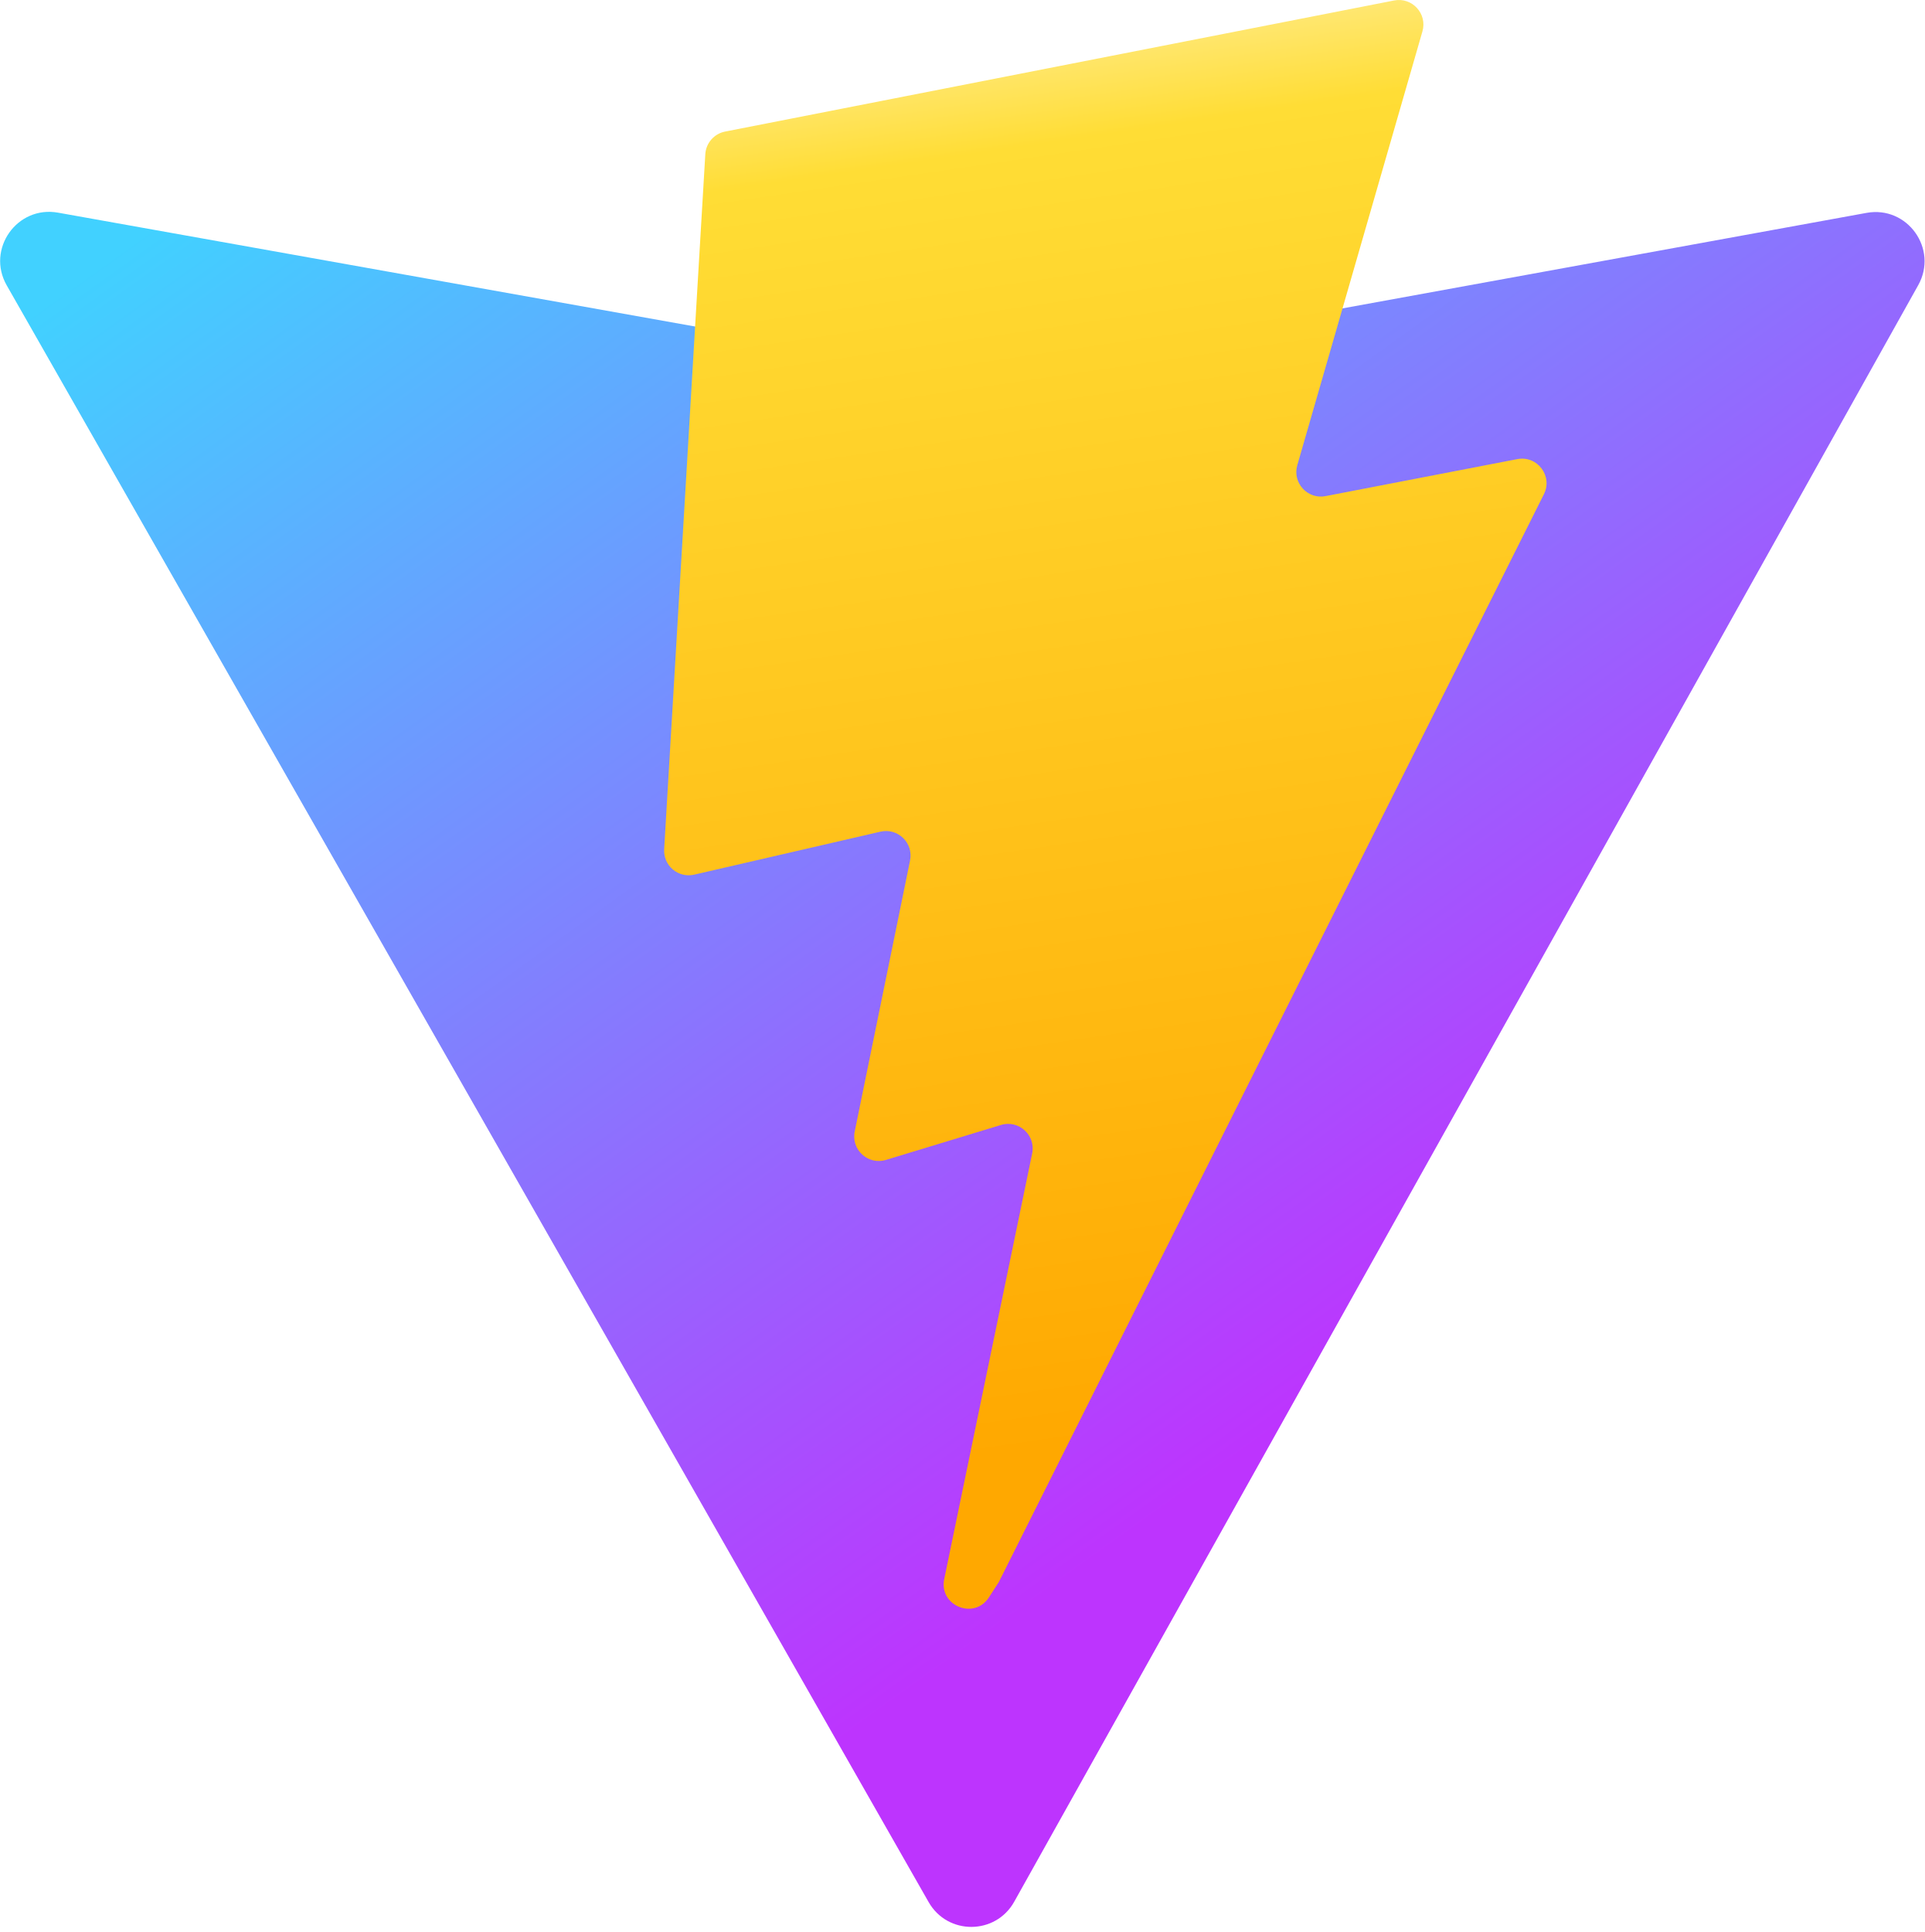
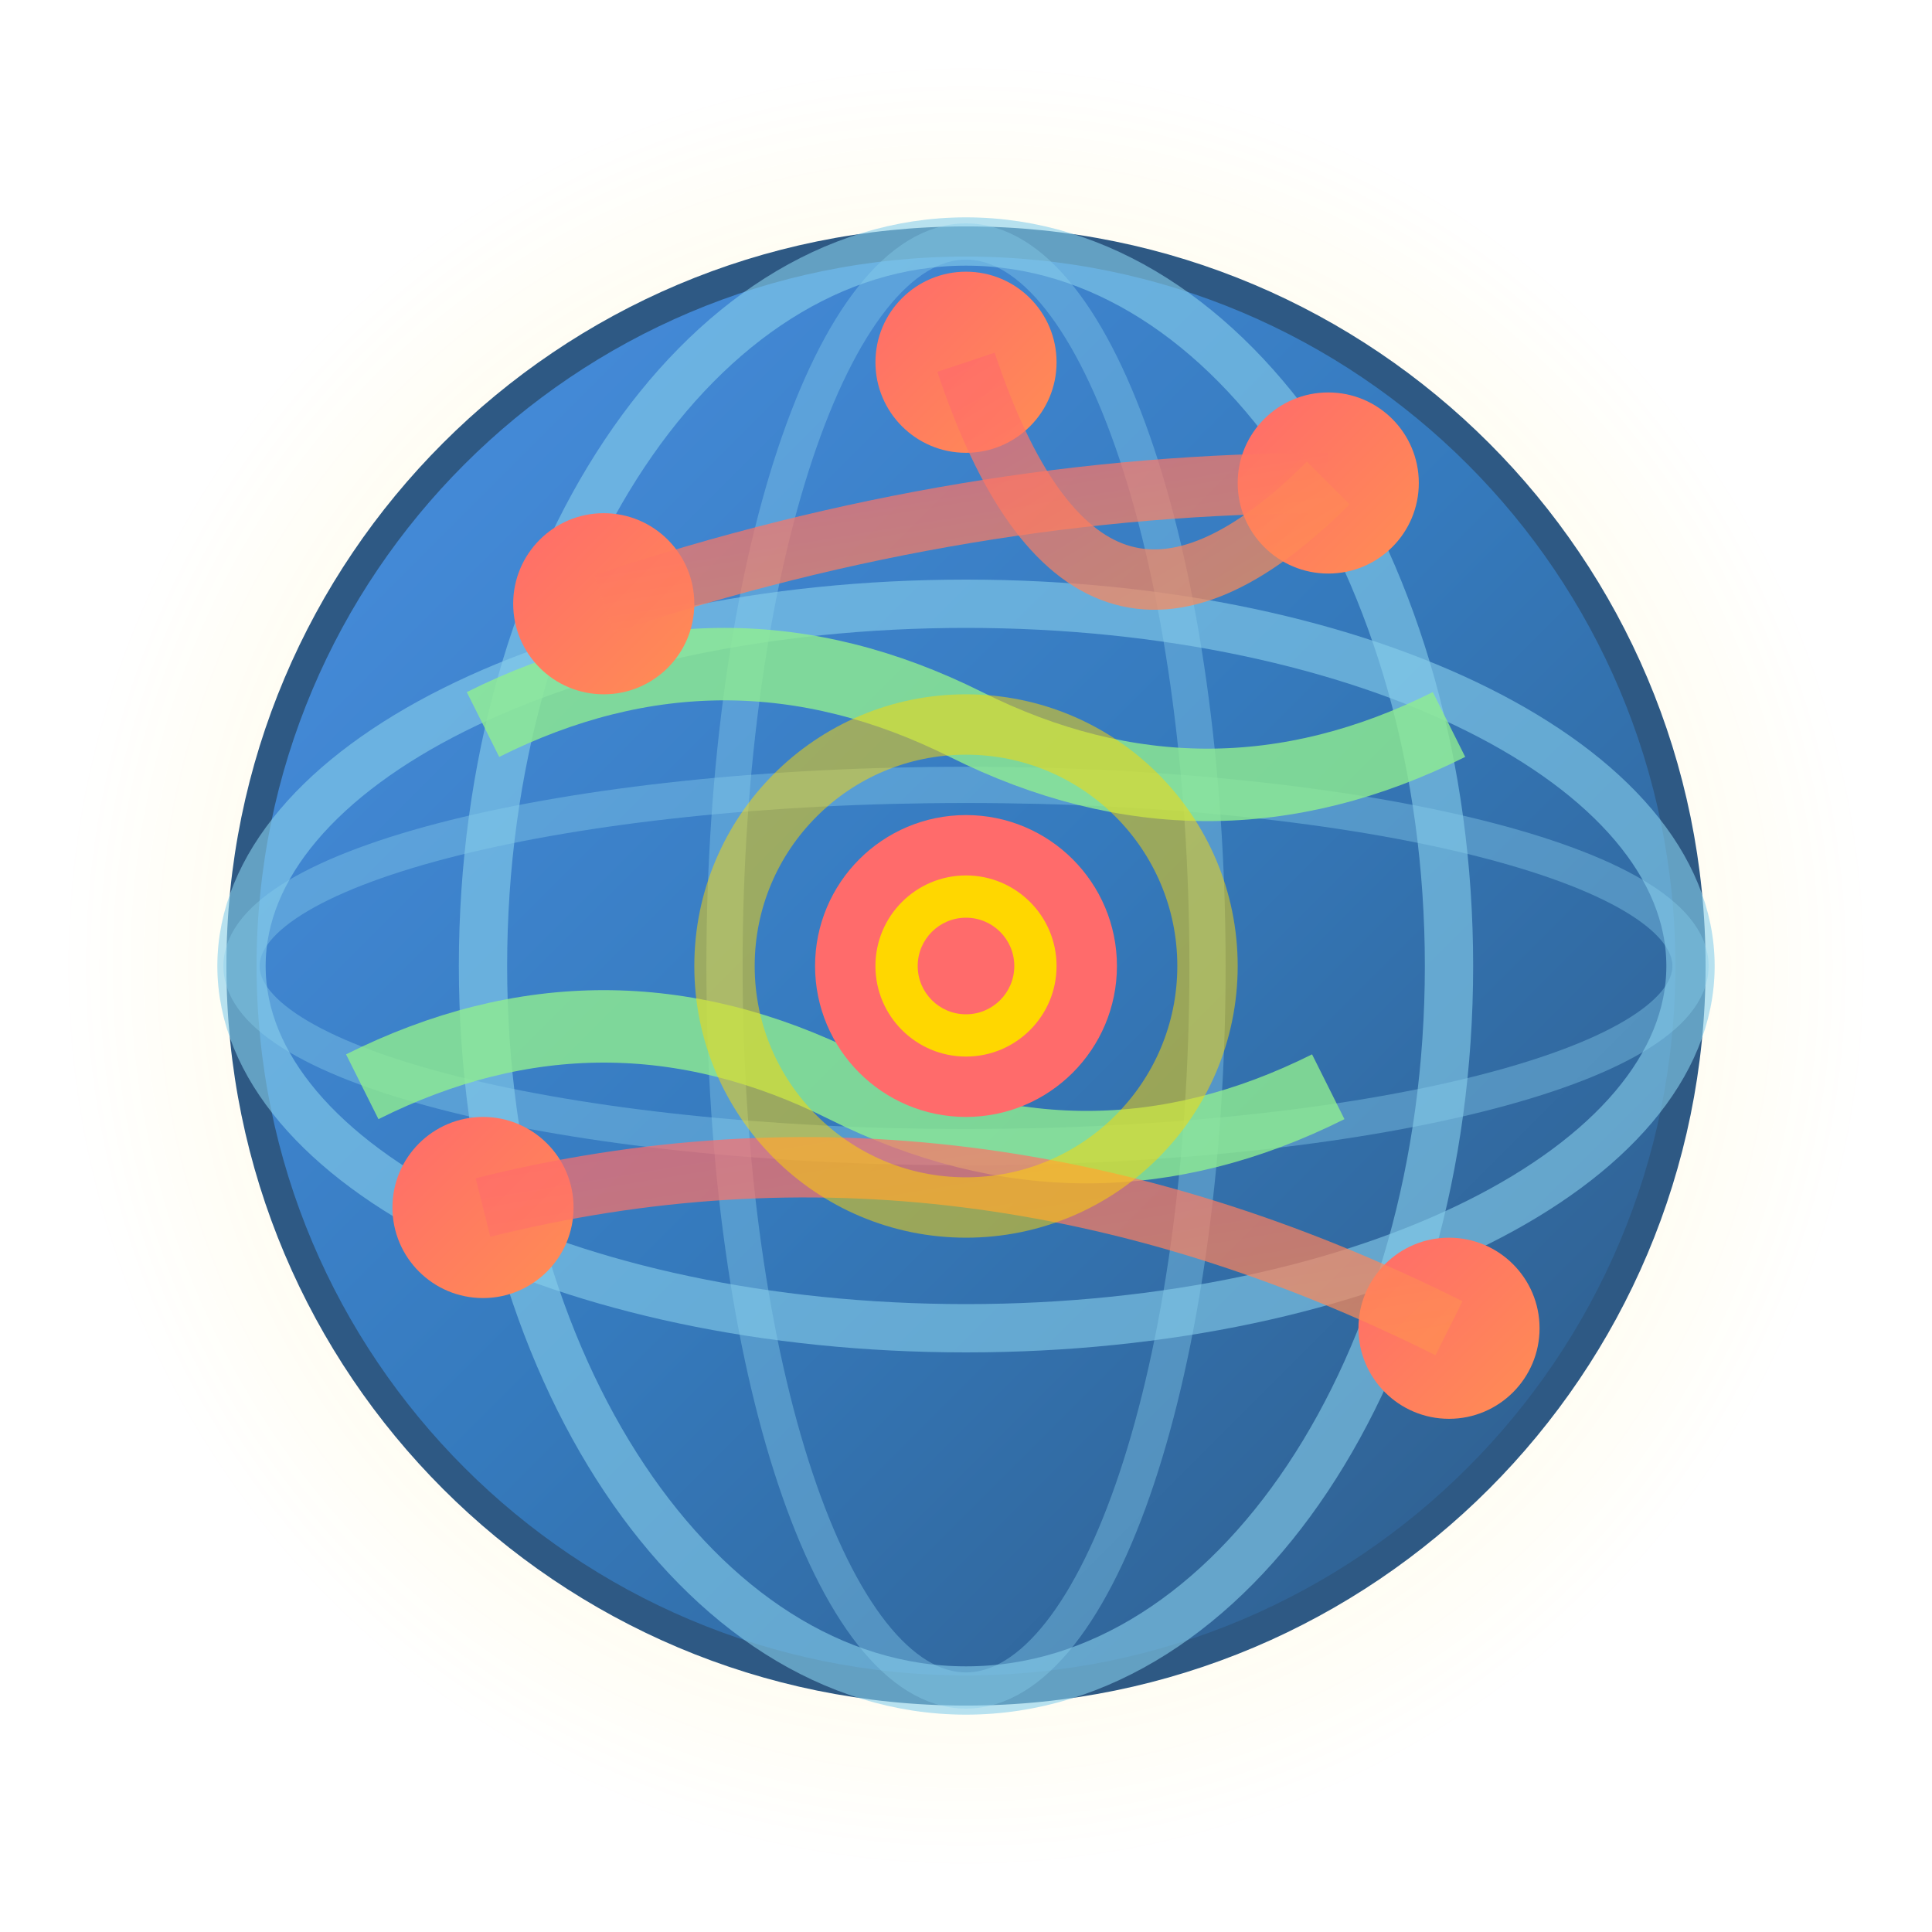
- <svg xmlns="http://www.w3.org/2000/svg" aria-hidden="true" role="img" class="iconify iconify--logos" width="31.88" height="32" preserveAspectRatio="xMidYMid meet" viewBox="0 0 256 257">
+ <svg xmlns="http://www.w3.org/2000/svg" width="32" height="32" viewBox="0 0 32 32">
  <defs>
-     <linearGradient id="IconifyId1813088fe1fbc01fb466" x1="-.828%" x2="57.636%" y1="7.652%" y2="78.411%">
-       <stop offset="0%" stop-color="#41D1FF" />
-       <stop offset="100%" stop-color="#BD34FE" />
+     <linearGradient id="earthGradient" x1="0%" y1="0%" x2="100%" y2="100%">
+       <stop offset="0%" stop-color="#4A90E2" />
+       <stop offset="50%" stop-color="#357ABD" />
+       <stop offset="100%" stop-color="#2E5984" />
    </linearGradient>
-     <linearGradient id="IconifyId1813088fe1fbc01fb467" x1="43.376%" x2="50.316%" y1="2.242%" y2="89.03%">
-       <stop offset="0%" stop-color="#FFEA83" />
-       <stop offset="8.333%" stop-color="#FFDD35" />
-       <stop offset="100%" stop-color="#FFA800" />
+     <linearGradient id="networkGradient" x1="0%" y1="0%" x2="100%" y2="100%">
+       <stop offset="0%" stop-color="#FF6B6B" />
+       <stop offset="100%" stop-color="#FF8E53" />
    </linearGradient>
+     <radialGradient id="glowGradient" cx="50%" cy="50%" r="50%">
+       <stop offset="0%" stop-color="#FFD700" stop-opacity="0.8" />
+       <stop offset="100%" stop-color="#FFD700" stop-opacity="0" />
+     </radialGradient>
  </defs>
-   <path fill="url(#IconifyId1813088fe1fbc01fb466)" d="M255.153 37.938L134.897 252.976c-2.483 4.44-8.862 4.466-11.382.048L.875 37.958c-2.746-4.814 1.371-10.646 6.827-9.67l120.385 21.517a6.537 6.537 0 0 0 2.322-.004l117.867-21.483c5.438-.991 9.574 4.796 6.877 9.62Z" />
-   <path fill="url(#IconifyId1813088fe1fbc01fb467)" d="M185.432.063L96.44 17.501a3.268 3.268 0 0 0-2.634 3.014l-5.474 92.456a3.268 3.268 0 0 0 3.997 3.378l24.777-5.718c2.318-.535 4.413 1.507 3.936 3.838l-7.361 36.047c-.495 2.426 1.782 4.5 4.151 3.78l15.304-4.649c2.372-.72 4.652 1.36 4.15 3.788l-11.698 56.621c-.732 3.542 3.979 5.473 5.943 2.437l1.313-2.028l72.516-144.72c1.215-2.423-.88-5.186-3.54-4.672l-25.505 4.922c-2.396.462-4.435-1.77-3.759-4.114l16.646-57.705c.677-2.35-1.37-4.583-3.769-4.113Z" />
+   <circle cx="16" cy="16" r="15" fill="url(#glowGradient)" opacity="0.3" />
+   <circle cx="16" cy="16" r="12" fill="url(#earthGradient)" stroke="#2E5984" stroke-width="0.5" />
+   <ellipse cx="16" cy="16" rx="12" ry="6" fill="none" stroke="#87CEEB" stroke-width="0.8" opacity="0.6" />
+   <ellipse cx="16" cy="16" rx="12" ry="3" fill="none" stroke="#87CEEB" stroke-width="0.6" opacity="0.4" />
+   <ellipse cx="16" cy="16" rx="8" ry="12" fill="none" stroke="#87CEEB" stroke-width="0.8" opacity="0.6" />
+   <ellipse cx="16" cy="16" rx="4" ry="12" fill="none" stroke="#87CEEB" stroke-width="0.6" opacity="0.4" />
+   <path d="M8 12 Q12 10 16 12 Q20 14 24 12" fill="none" stroke="#90EE90" stroke-width="1.2" opacity="0.8" />
+   <path d="M6 18 Q10 16 14 18 Q18 20 22 18" fill="none" stroke="#90EE90" stroke-width="1.2" opacity="0.8" />
+   <circle cx="10" cy="10" r="1.5" fill="url(#networkGradient)" />
+   <circle cx="22" cy="8" r="1.5" fill="url(#networkGradient)" />
+   <circle cx="8" cy="20" r="1.5" fill="url(#networkGradient)" />
+   <circle cx="24" cy="22" r="1.5" fill="url(#networkGradient)" />
+   <circle cx="16" cy="6" r="1.5" fill="url(#networkGradient)" />
+   <path d="M10 10 Q16 8 22 8" fill="none" stroke="url(#networkGradient)" stroke-width="1" opacity="0.7" />
+   <path d="M8 20 Q16 18 24 22" fill="none" stroke="url(#networkGradient)" stroke-width="1" opacity="0.7" />
+   <path d="M16 6 Q18 12 22 8" fill="none" stroke="url(#networkGradient)" stroke-width="1" opacity="0.7" />
+   <circle cx="16" cy="16" r="2" fill="#FFD700" stroke="#FF6B6B" stroke-width="1" />
+   <circle cx="16" cy="16" r="0.8" fill="#FF6B6B" />
+   <circle cx="16" cy="16" r="4" fill="none" stroke="#FFD700" stroke-width="1" opacity="0.5">
+     <animate attributeName="r" values="4;6;4" dur="2s" repeatCount="indefinite" />
+     <animate attributeName="opacity" values="0.5;0.1;0.5" dur="2s" repeatCount="indefinite" />
+   </circle>
</svg>
